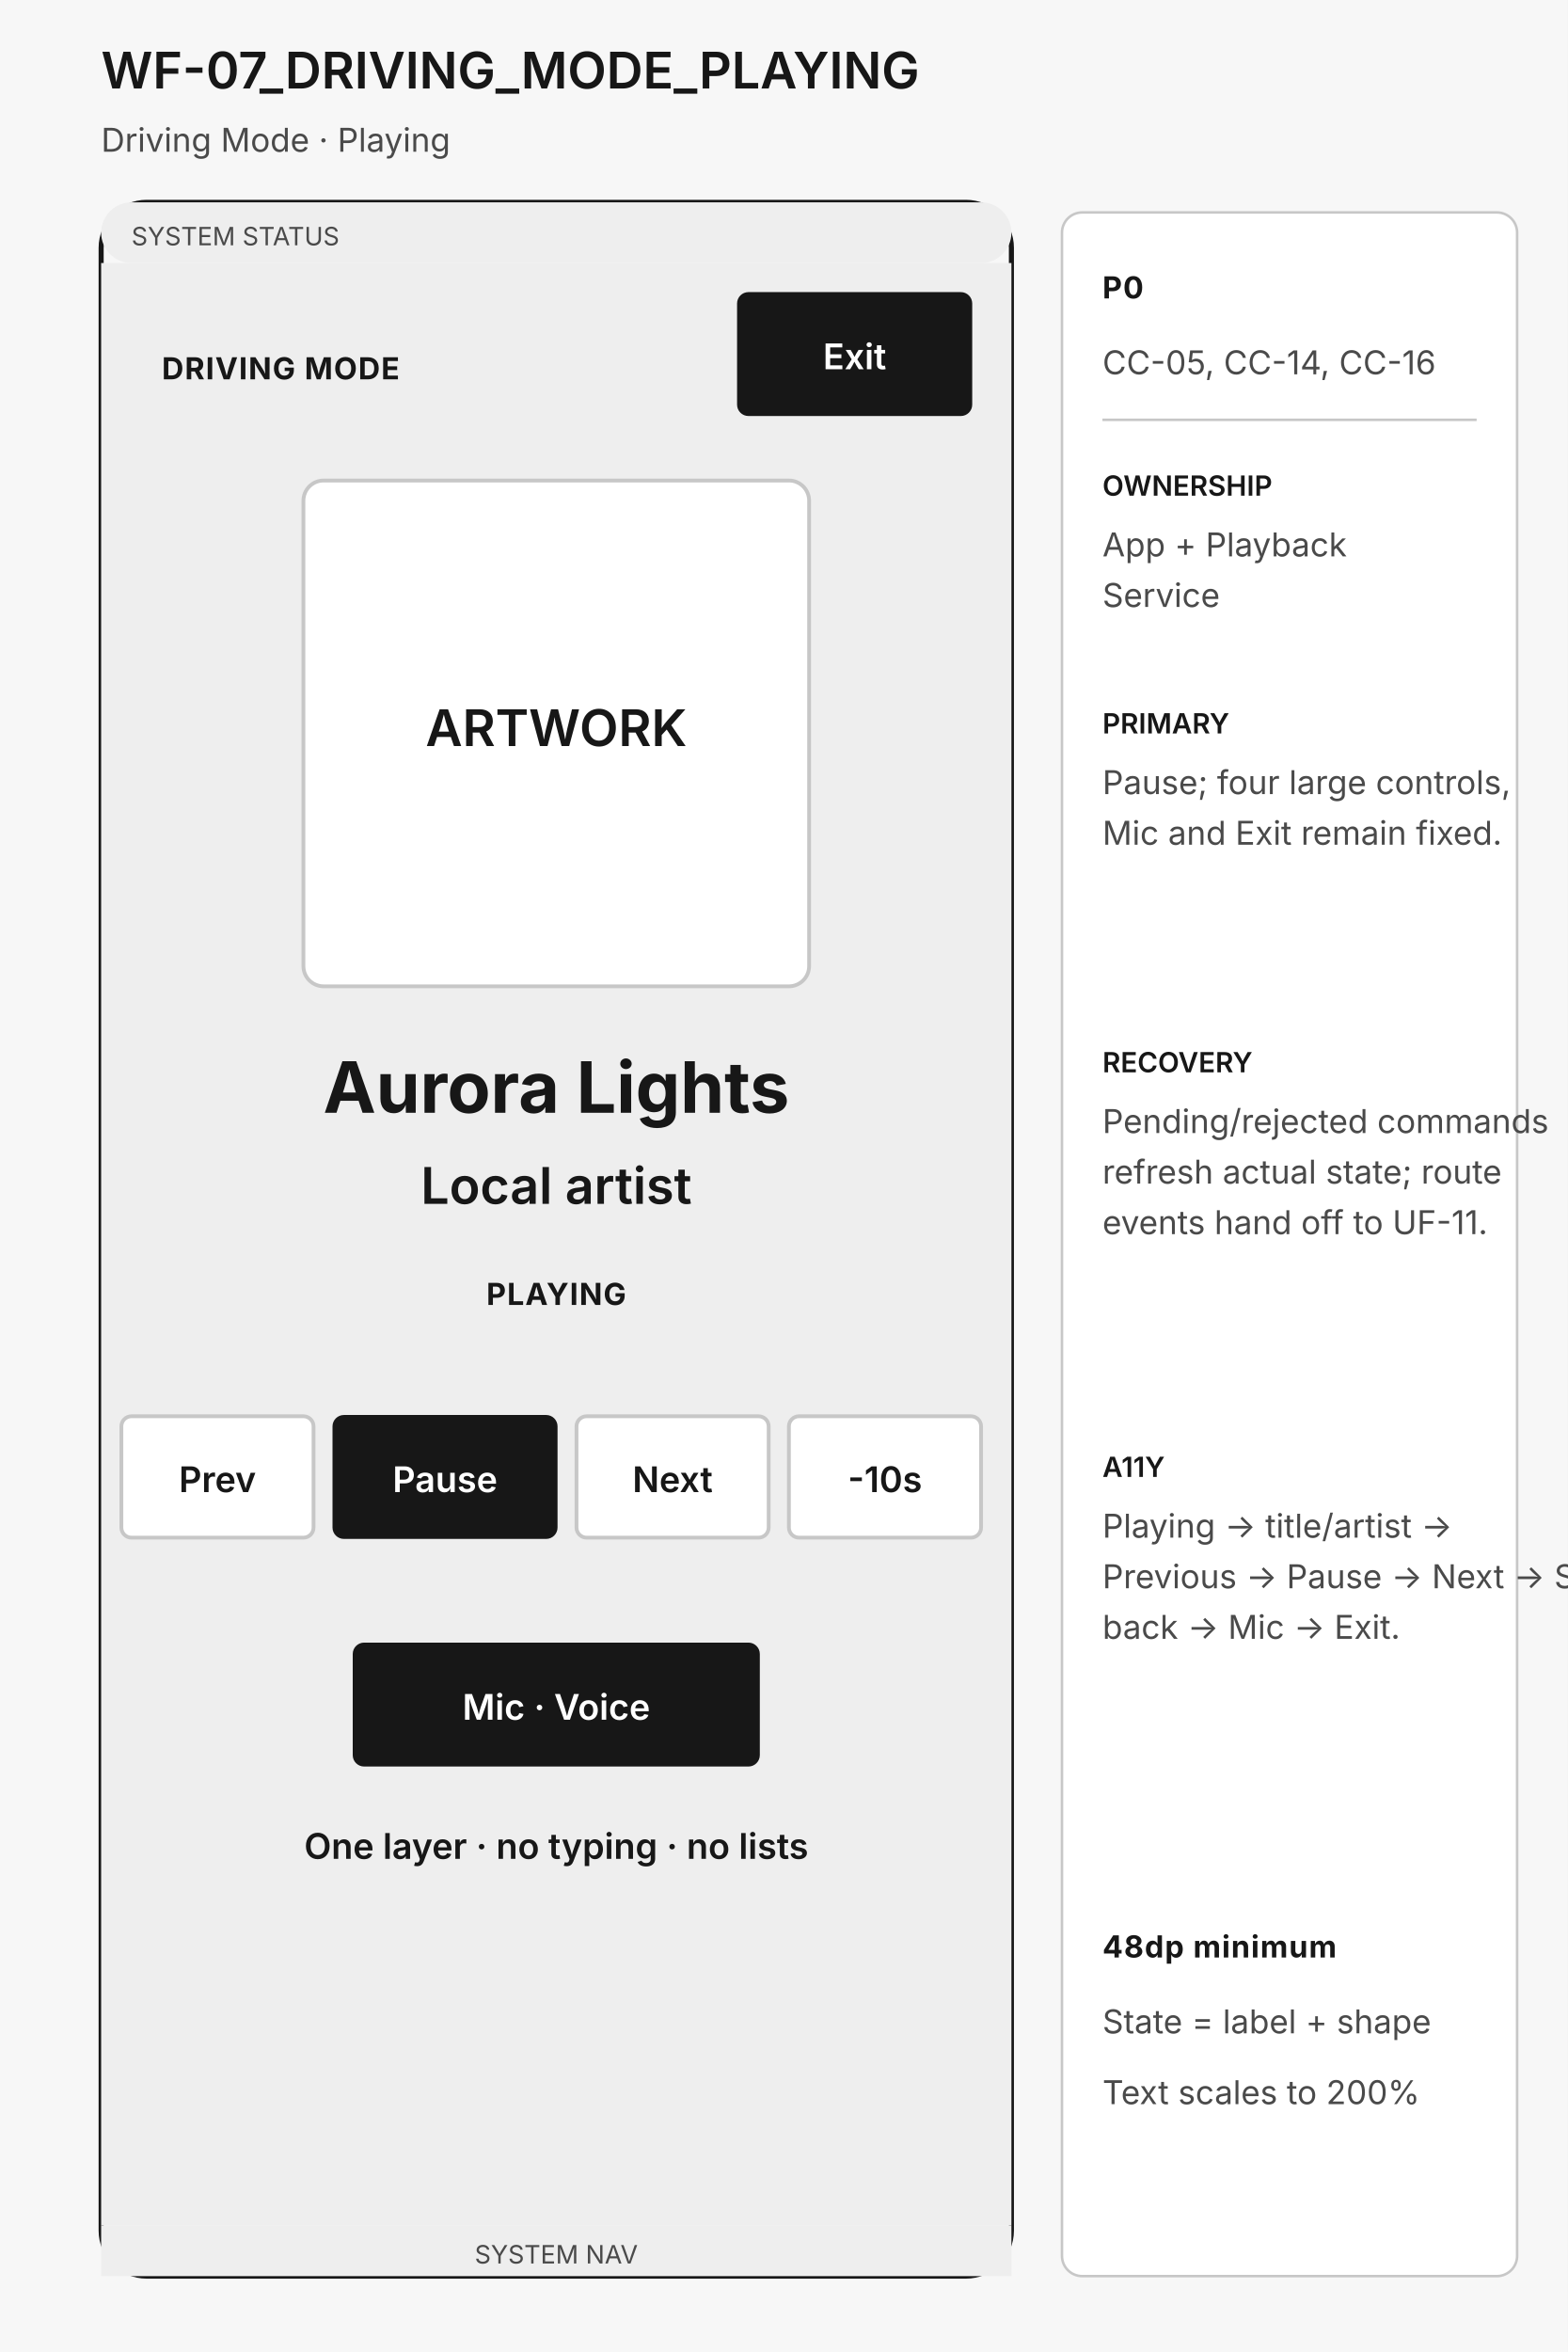
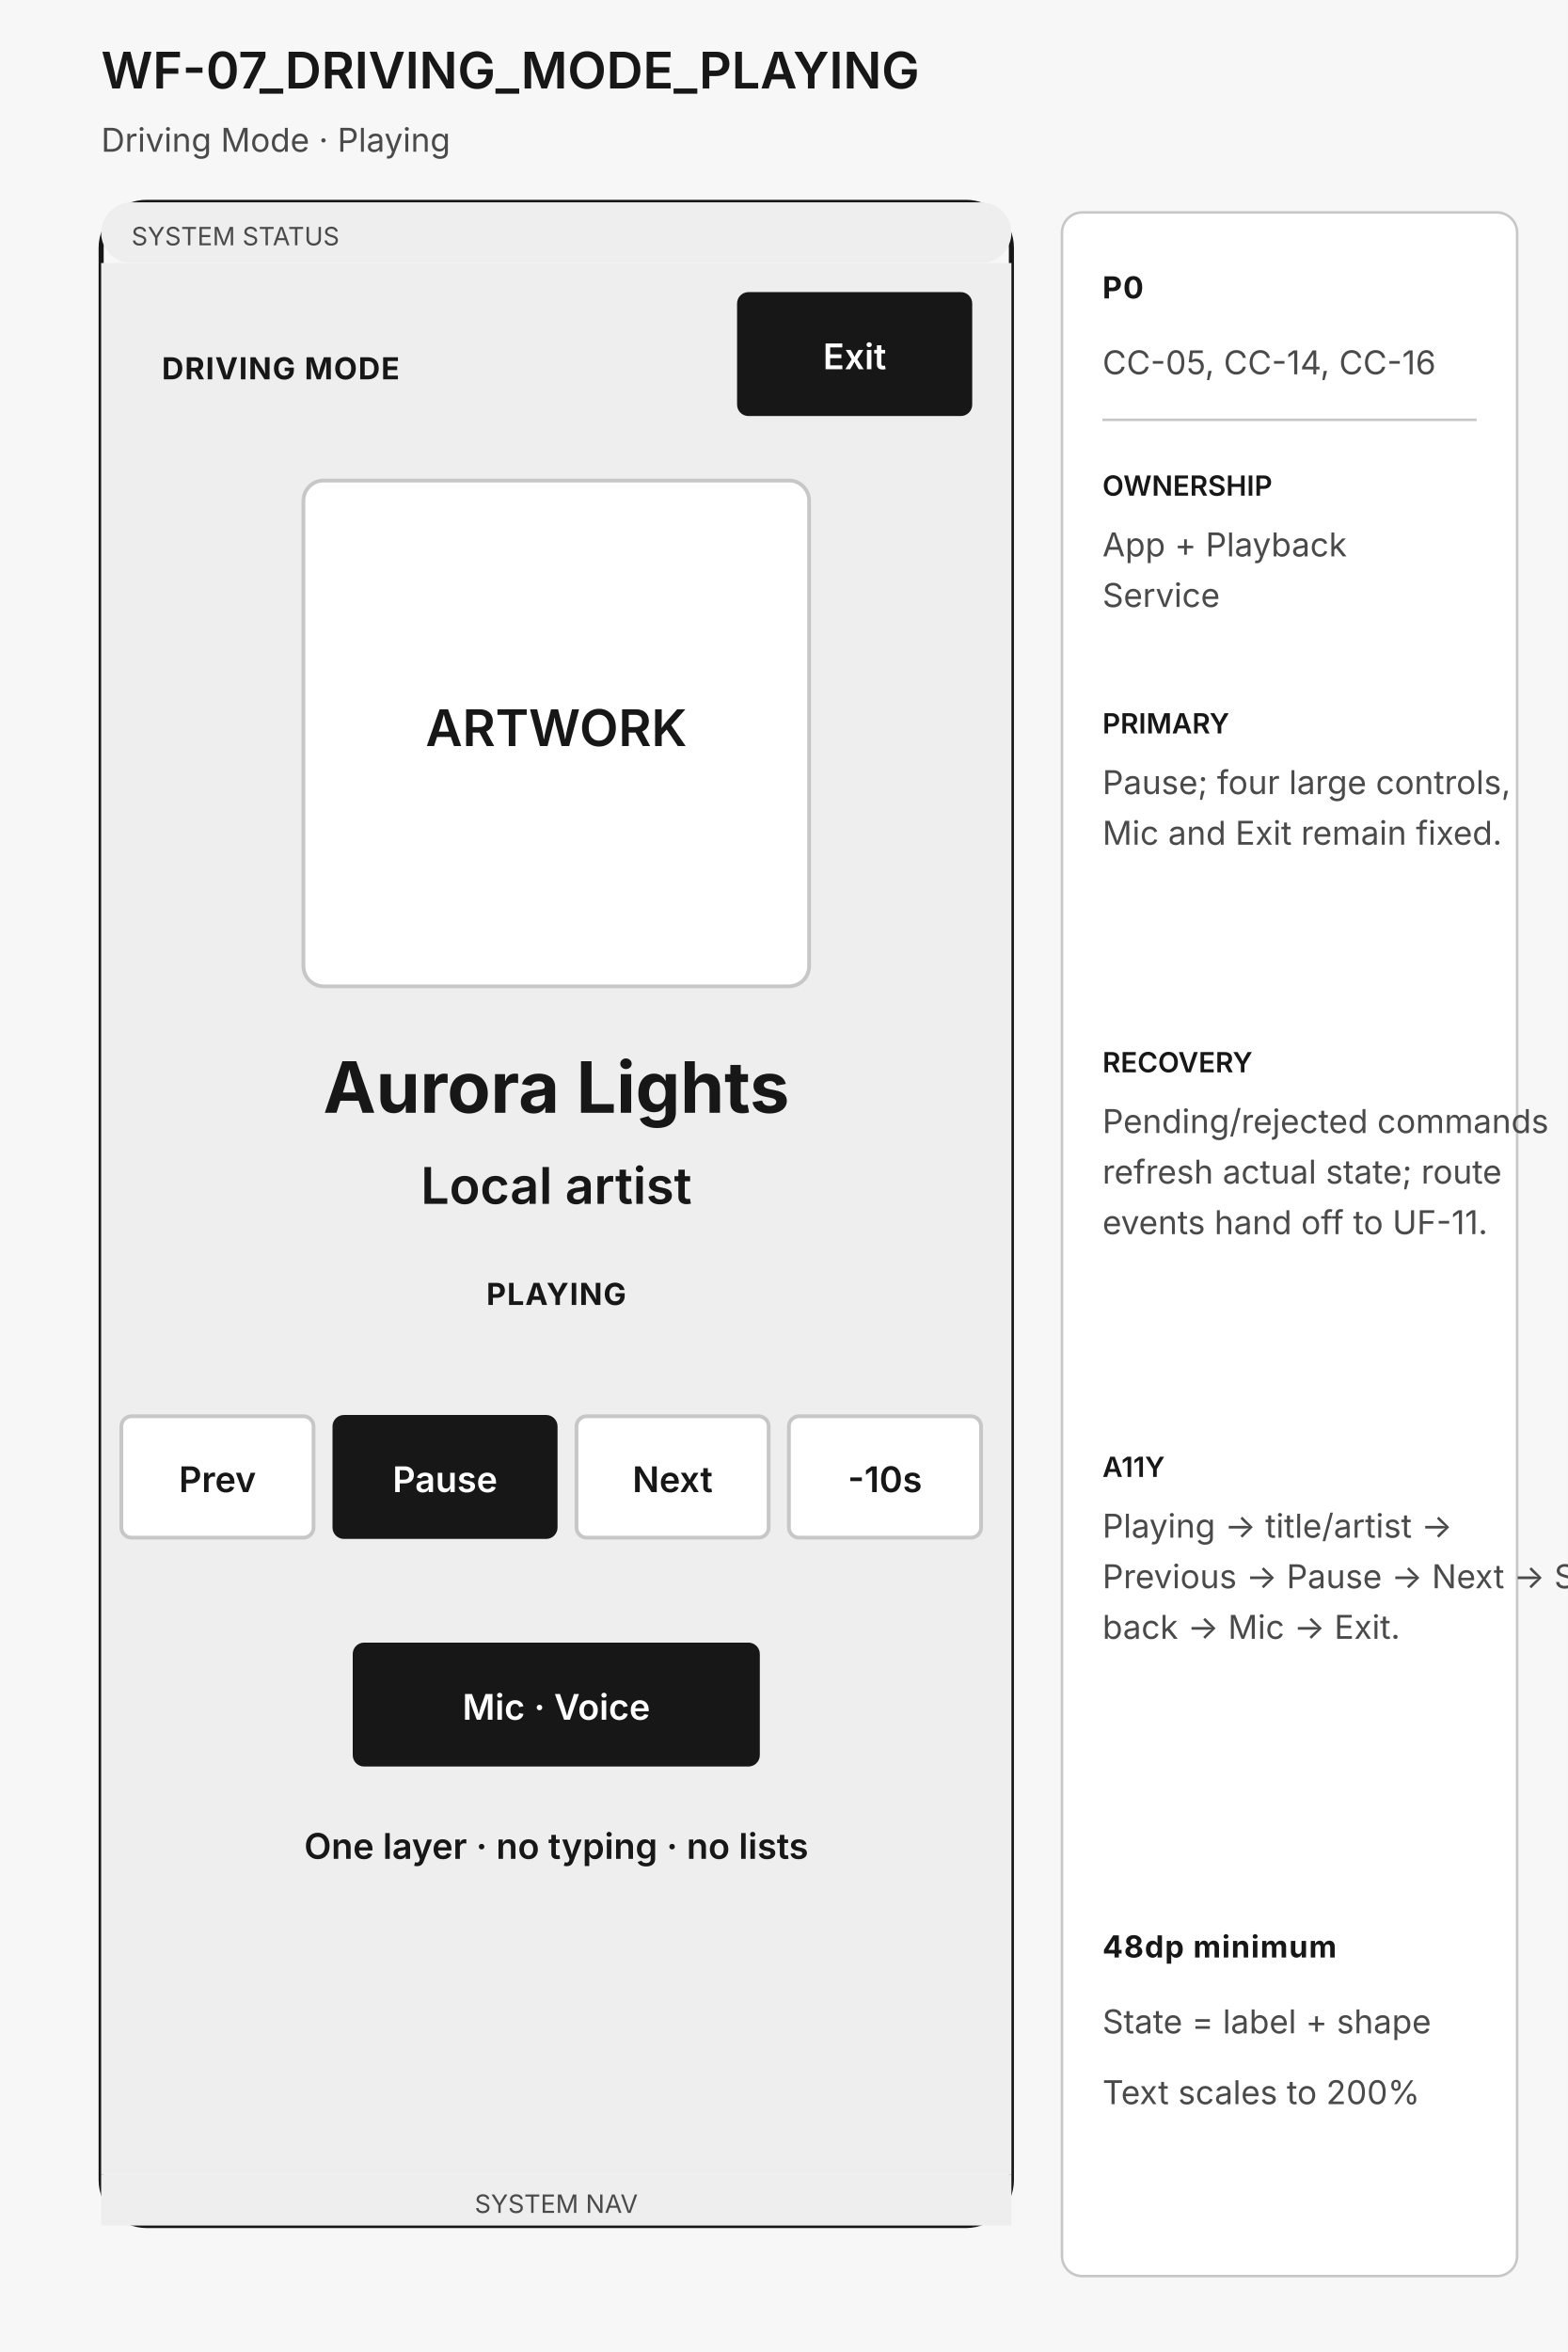
<svg xmlns="http://www.w3.org/2000/svg" width="620" height="930" viewBox="0 0 620 930" role="img" aria-labelledby="title desc" data-wf-id="WF-07_DRIVING_MODE_PLAYING" data-state-ids="CC-05, CC-14, CC-16" data-priority="P0">
  <style>text{font-family:Inter,Arial,sans-serif;fill:#171717}.title{font-size:28px;font-weight:700}.h1{font-size:24px;font-weight:600}.h2{font-size:20px;font-weight:600}.body{font-size:16px}.label{font-size:14px;font-weight:600}.note{font-size:13px;fill:#4A4A4A}.mini{font-size:11px;font-weight:600}.measure{font-size:10px;fill:#4A4A4A}.chip{font-size:12px;font-weight:700;letter-spacing:.4px}.device{fill:#F7F7F7;stroke:#171717;stroke-width:2}.surface{fill:#FFFFFF;stroke:#C7C7C7;stroke-width:1.5}.subtle{fill:#EEEEEE}.inverse{fill:#171717;stroke:#171717}.inverseText{fill:#FFFFFF}.touch{fill:none;stroke:#4A4A4A;stroke-width:1;stroke-dasharray:4 3}.selected{fill:#EEEEEE;stroke:#171717;stroke-width:2}.system{fill:#F7F7F7;stroke:#4A4A4A;stroke-width:1.5;stroke-dasharray:7 5}.annotation{fill:#FFFFFF;stroke:#C7C7C7}.divider{stroke:#C7C7C7}</style>
  <rect width="620" height="930" fill="#F7F7F7" />
  <text x="40" y="35" class="h2" text-anchor="start">WF-07_DRIVING_MODE_PLAYING</text>
  <text x="40" y="60" class="note" text-anchor="start">Driving Mode · Playing</text>
-   <rect x="40" y="80" width="360" height="820" rx="18" class="device" />
+   <rect x="40" y="80" width="360" height="800" rx="18" class="device" />
  <rect x="40" y="80" width="360" height="24" rx="12" class="subtle" />
  <text x="52" y="97" class="measure" text-anchor="start">SYSTEM STATUS</text>
-   <rect x="40" y="104" width="360" height="776" fill="#EEEEEE" />
+   <rect x="40" y="104" width="360" height="756" fill="#EEEEEE" />
  <g data-touch-min="48">
    <rect x="292" y="116" width="92" height="48" rx="4" class="inverse" />
    <text x="338" y="146" class="label inverseText" text-anchor="middle">Exit</text>
  </g>
  <text x="64" y="150" class="chip" text-anchor="start">DRIVING MODE</text>
  <rect x="120" y="190" width="200" height="200" rx="8" class="surface" />
  <text x="220" y="295" class="h2" text-anchor="middle">ARTWORK</text>
  <text x="220" y="440" class="title" text-anchor="middle">Aurora Lights</text>
  <text x="220" y="476" class="h2" text-anchor="middle">Local artist</text>
  <text x="220" y="516" class="chip" text-anchor="middle">PLAYING</text>
  <g transform="translate(48 560)">
    <g data-touch-min="48">
      <rect x="0" y="0" width="76" height="48" rx="4" class="surface" />
      <text x="38" y="30" class="label" text-anchor="middle">Prev</text>
    </g>
    <g data-touch-min="48">
      <rect x="84" y="0" width="88" height="48" rx="4" class="inverse" />
      <text x="128" y="30" class="label inverseText" text-anchor="middle">Pause</text>
    </g>
    <g data-touch-min="48">
      <rect x="180" y="0" width="76" height="48" rx="4" class="surface" />
      <text x="218" y="30" class="label" text-anchor="middle">Next</text>
    </g>
    <g data-touch-min="48">
      <rect x="264" y="0" width="76" height="48" rx="4" class="surface" />
      <text x="302" y="30" class="label" text-anchor="middle">-10s</text>
    </g>
  </g>
  <g data-touch-min="48">
    <rect x="140" y="650" width="160" height="48" rx="4" class="inverse" />
    <text x="220" y="680" class="label inverseText" text-anchor="middle">Mic · Voice</text>
  </g>
  <text x="220" y="735" class="label" text-anchor="middle">One layer · no typing · no lists</text>
-   <rect x="40" y="880" width="360" height="20" class="subtle" />
-   <text x="220" y="895" class="measure" text-anchor="middle">SYSTEM NAV</text>
+   <rect x="40" y="860" width="360" height="20" class="subtle" />
+   <text x="220" y="875" class="measure" text-anchor="middle">SYSTEM NAV</text>
  <g transform="translate(420 84)">
    <rect width="180" height="816" rx="8" class="annotation" />
    <text x="16" y="34" class="chip" text-anchor="start">P0</text>
    <text x="16" y="64" class="note" text-anchor="start">CC-05, CC-14, CC-16</text>
    <line x1="16" y1="82" x2="164" y2="82" class="divider" />
    <text x="16" y="112" class="mini" text-anchor="start">OWNERSHIP</text>
    <text x="16" y="136" class="note" text-anchor="start">App + Playback</text>
    <text x="16" y="156" class="note" text-anchor="start">Service</text>
    <text x="16" y="206" class="mini" text-anchor="start">PRIMARY</text>
    <text x="16" y="230" class="note" text-anchor="start">Pause; four large controls,</text>
    <text x="16" y="250" class="note" text-anchor="start">Mic and Exit remain fixed.</text>
    <text x="16" y="340" class="mini" text-anchor="start">RECOVERY</text>
    <text x="16" y="364" class="note" text-anchor="start">Pending/rejected commands</text>
    <text x="16" y="384" class="note" text-anchor="start">refresh actual state; route</text>
    <text x="16" y="404" class="note" text-anchor="start">events hand off to UF-11.</text>
    <text x="16" y="500" class="mini" text-anchor="start">A11Y</text>
    <text x="16" y="524" class="note" text-anchor="start">Playing → title/artist →</text>
    <text x="16" y="544" class="note" text-anchor="start">Previous → Pause → Next → Seek</text>
    <text x="16" y="564" class="note" text-anchor="start">back → Mic → Exit.</text>
    <text x="16" y="690" class="chip" text-anchor="start">48dp minimum</text>
    <text x="16" y="720" class="note" text-anchor="start">State = label + shape</text>
    <text x="16" y="748" class="note" text-anchor="start">Text scales to 200%</text>
  </g>
</svg>
